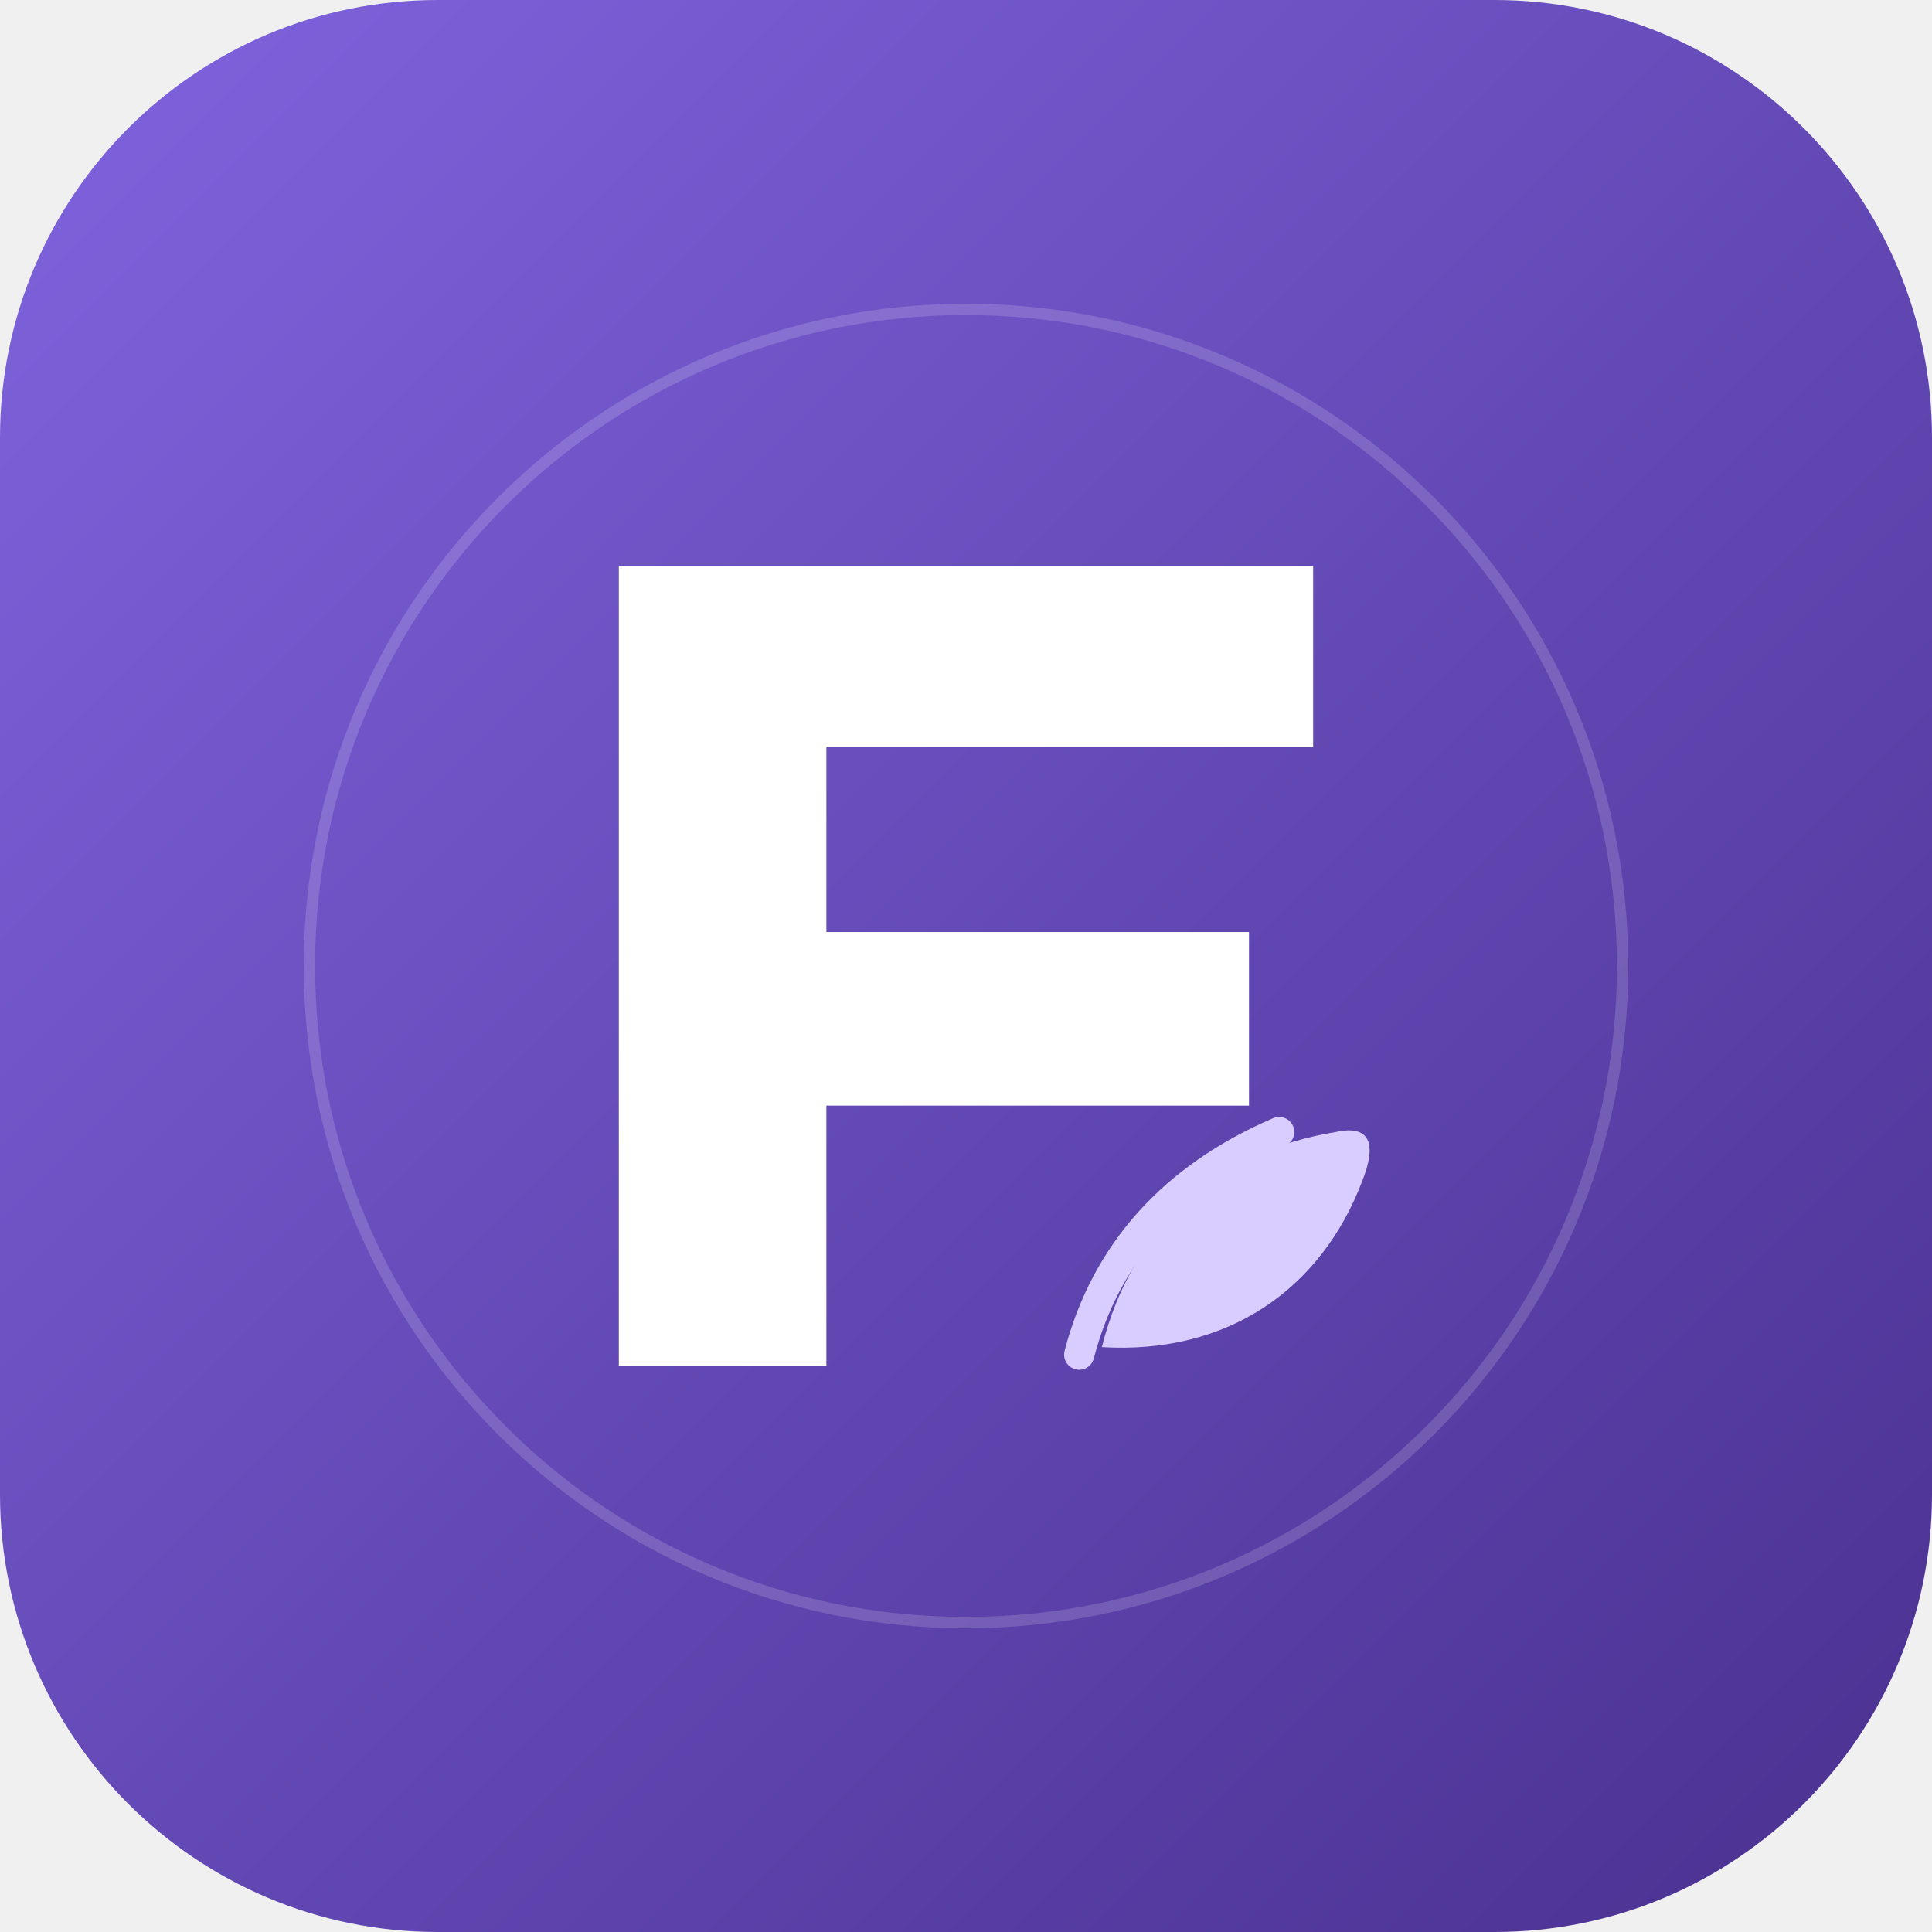
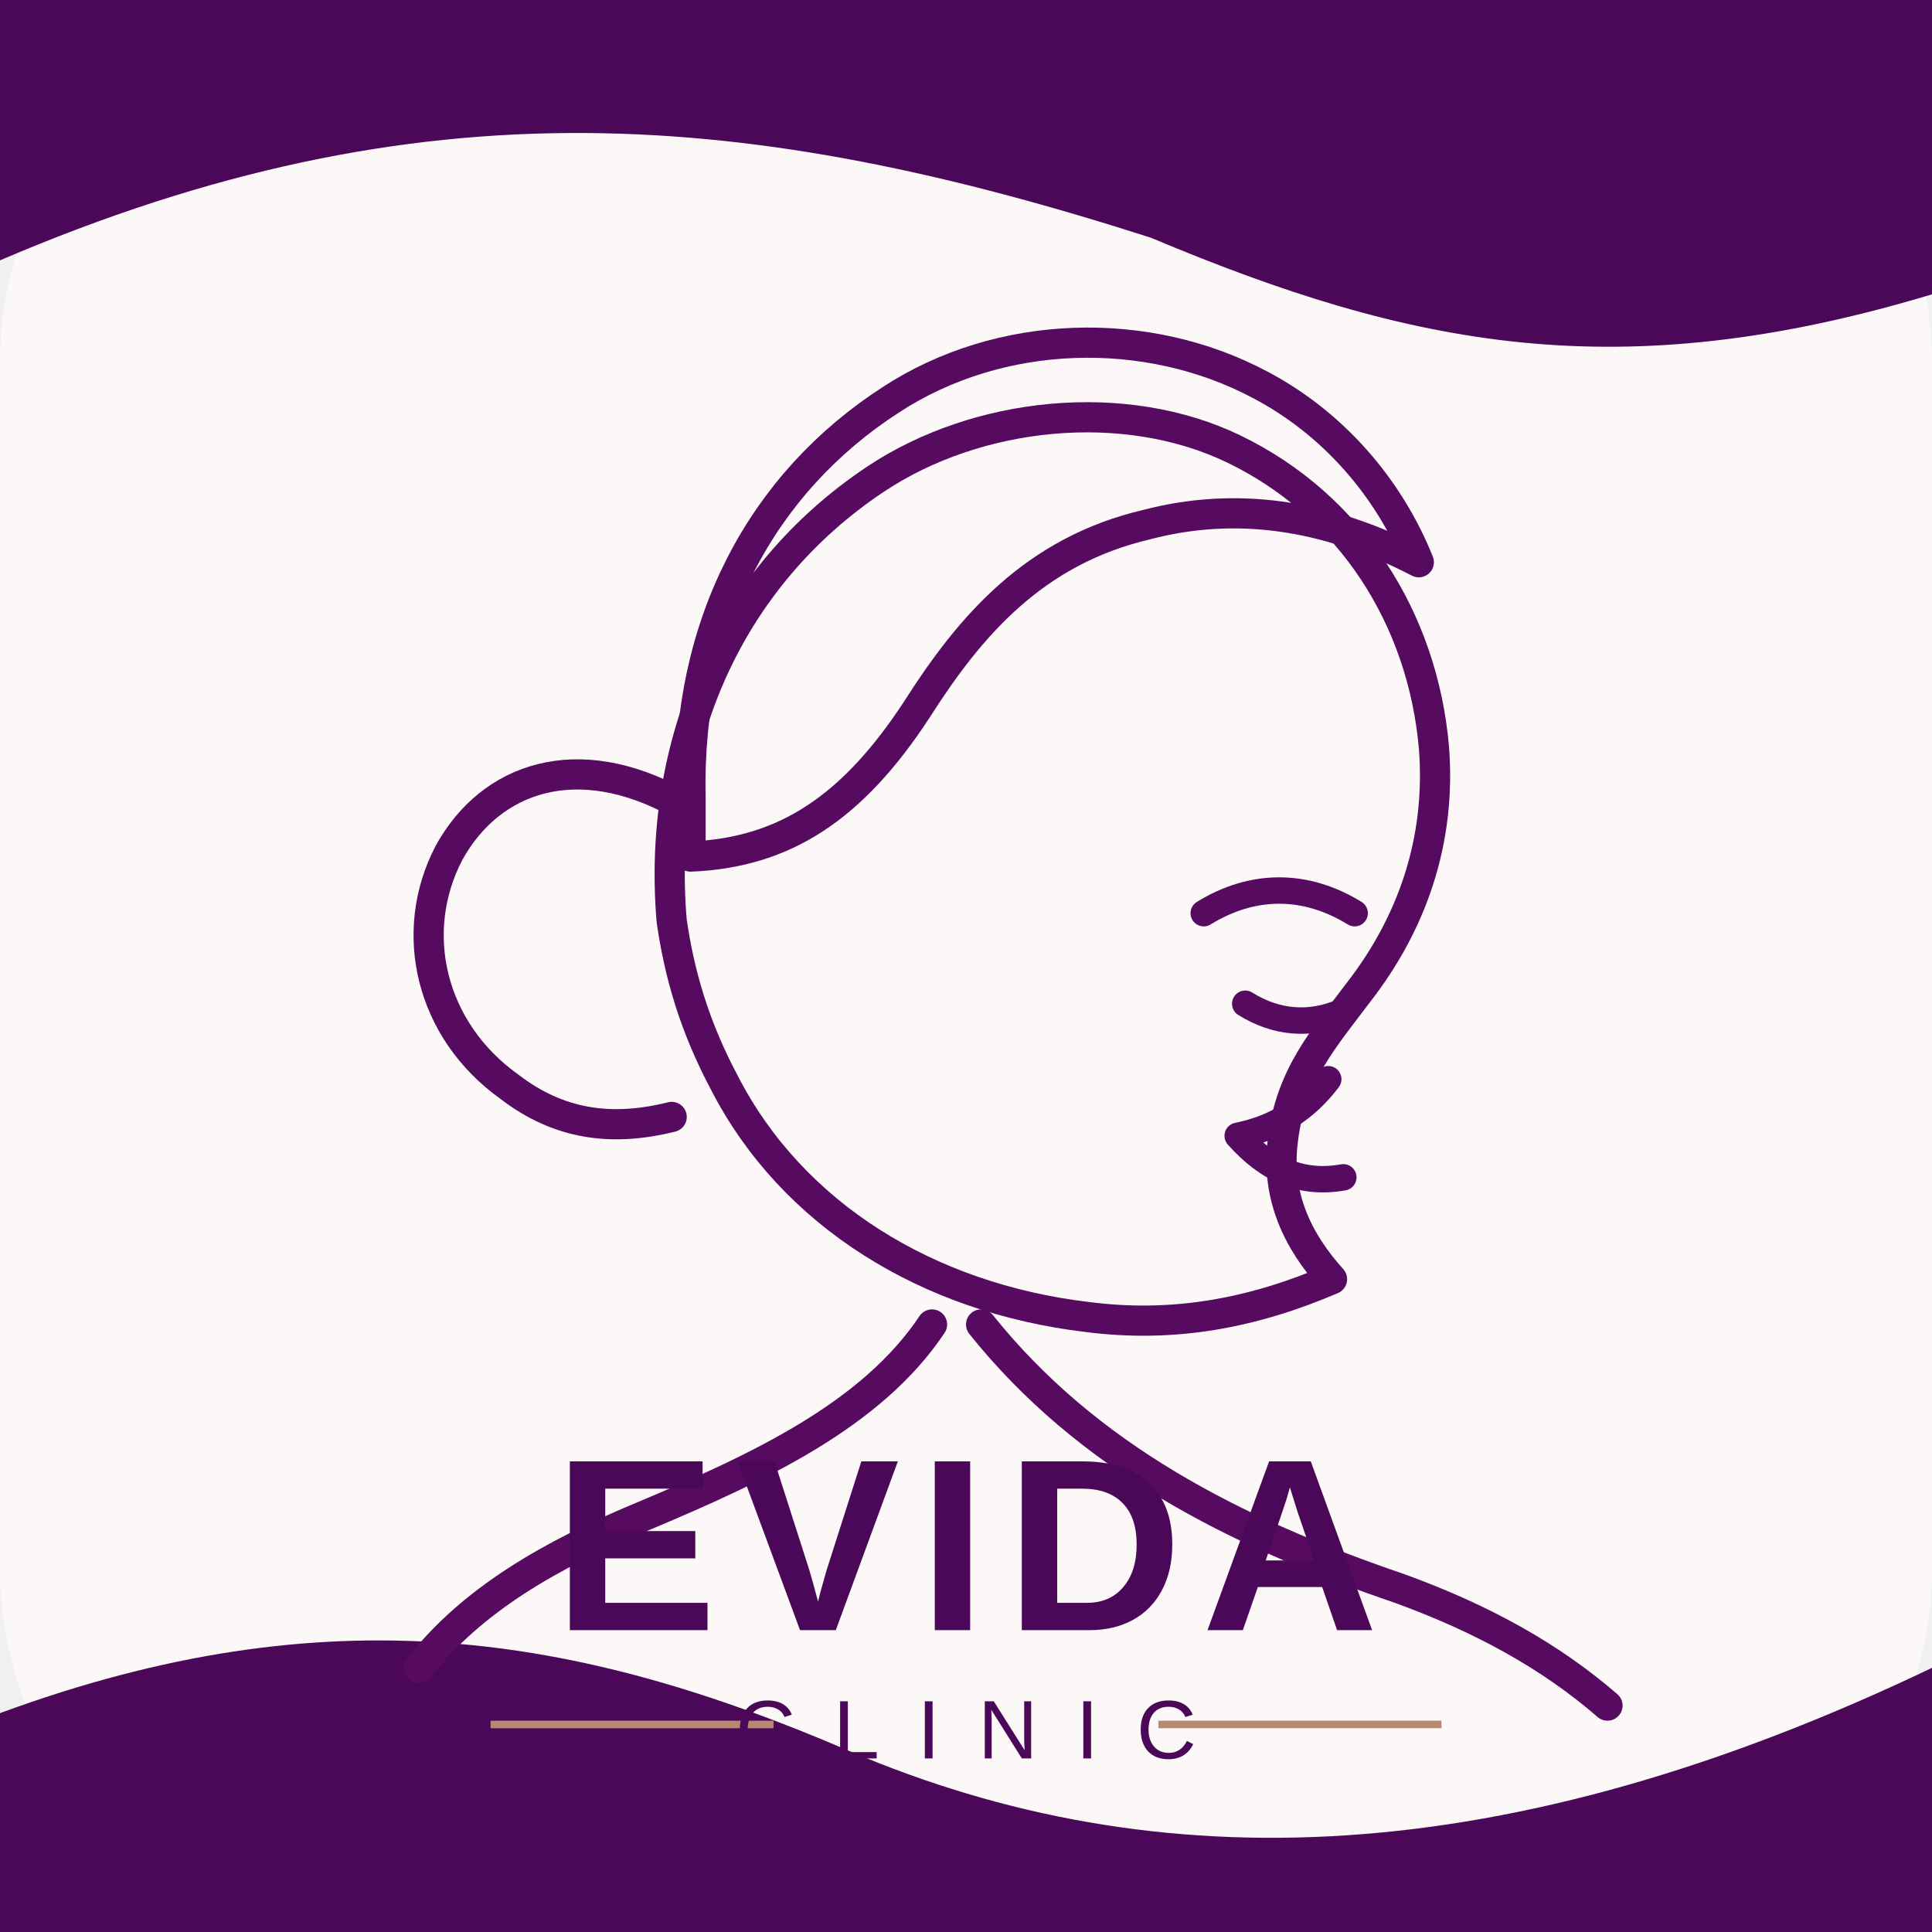
<svg xmlns="http://www.w3.org/2000/svg" viewBox="0 0 512 512">
-   <defs>
-     <linearGradient id="bg" x1="0" y1="0" x2="1" y2="1">
-       <stop offset="0" stop-color="#8064df" />
-       <stop offset="1" stop-color="#49308f" />
-     </linearGradient>
-   </defs>
-   <rect width="512" height="512" rx="116" fill="url(#bg)" />
-   <circle cx="256" cy="256" r="174" fill="none" stroke="#ffffff" stroke-opacity=".16" stroke-width="3" />
-   <path d="M164 150h184v48H219v49h112v46H219v69h-55z" fill="#fff" />
-   <path d="M354 300c-31 5-54 25-62 57 33 2 58-15 69-44 4-10 2-15-7-13z" fill="#d9ccff" />
-   <path d="M286 359c7-27 25-47 53-59" fill="none" stroke="#d9ccff" stroke-width="8" stroke-linecap="round" />
+   <rect width="512" height="512" rx="96" fill="#fbf8f7" />
+   <path d="M0 0h512v78c-83 25-138 14-207-15C199 29 112 21 0 69V0Z" fill="#4b0758" />
+   <path d="M0 512v-58c87-32 153-21 225 10 82 35 174 32 287-22v70H0Z" fill="#4b0758" />
+   <g fill="none" stroke="#560b61" stroke-linecap="round" stroke-linejoin="round">
+     <path stroke-width="8" d="M178 244c-4-47 15-91 54-117 27-18 66-22 95-8 31 15 50 45 53 79 2 25-6 47-20 65-9 12-18 22-20 39-2 15 4 27 13 37-21 9-42 13-65 10-42-5-78-27-96-62-8-15-12-29-14-43Z" />
+     <path stroke-width="8" d="M180 213c-27-15-50-7-61 13-11 21-5 47 16 62 13 10 27 12 43 8" />
+     <path stroke-width="8" d="M183 211c-1-46 19-83 53-105 29-19 68-20 98-4 19 10 34 27 42 47-25-13-49-16-72-10-30 7-47 27-61 49-17 26-35 38-60 39Z" />
+     <path stroke-width="7" d="M319 242c13-8 27-8 40 0M330 266c8 5 17 6 26 2" />
+     <path stroke-width="7" d="M352 286c-6 8-14 13-24 15 8 9 17 13 28 11" />
+     <path stroke-width="8" d="M247 351c-16 24-46 38-77 51-24 10-45 22-59 40M260 351c28 35 67 55 111 70 22 8 40 18 55 31" />
+   </g>
+   <text x="256" y="432" text-anchor="middle" fill="#4b0758" font-family="Arial, Helvetica, sans-serif" font-size="65" font-weight="600" letter-spacing="5">EVIDA</text>
+   <path d="M130 457h75m102 0h75" stroke="#b58a70" stroke-width="2" />
+   <text x="256" y="466" text-anchor="middle" fill="#4b0758" font-family="Arial, Helvetica, sans-serif" font-size="22" letter-spacing="10">CLINIC</text>
</svg>
